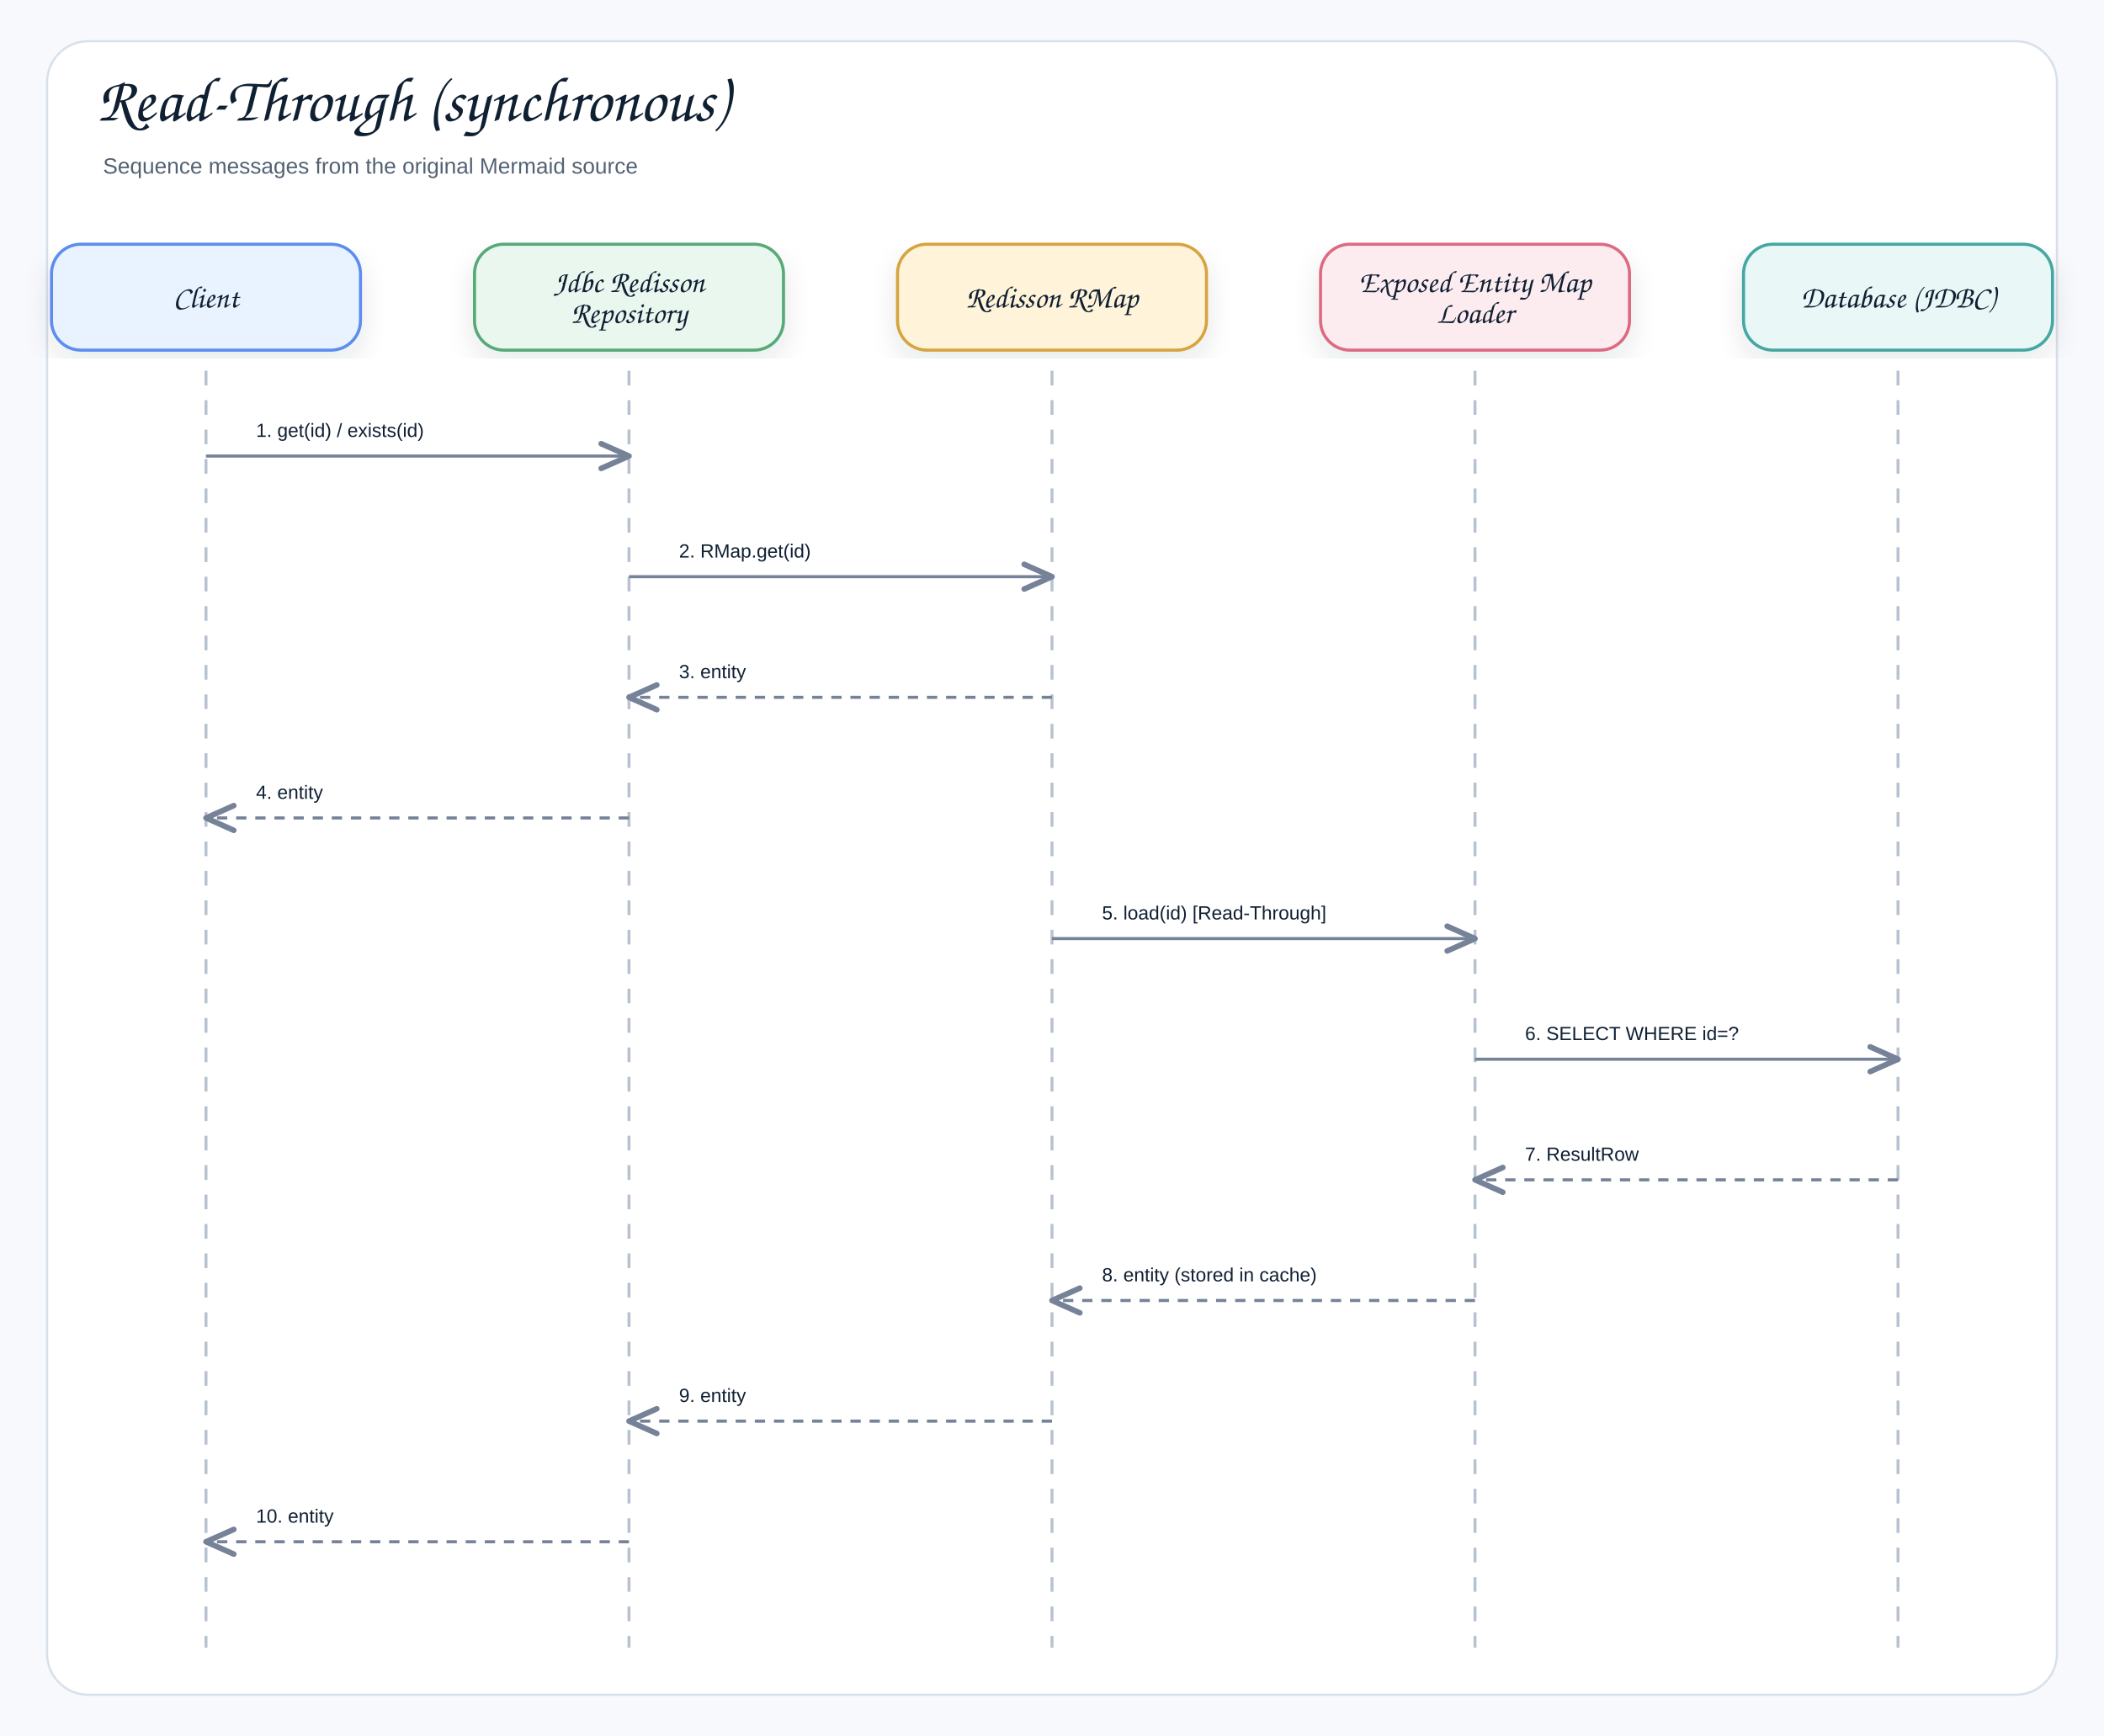
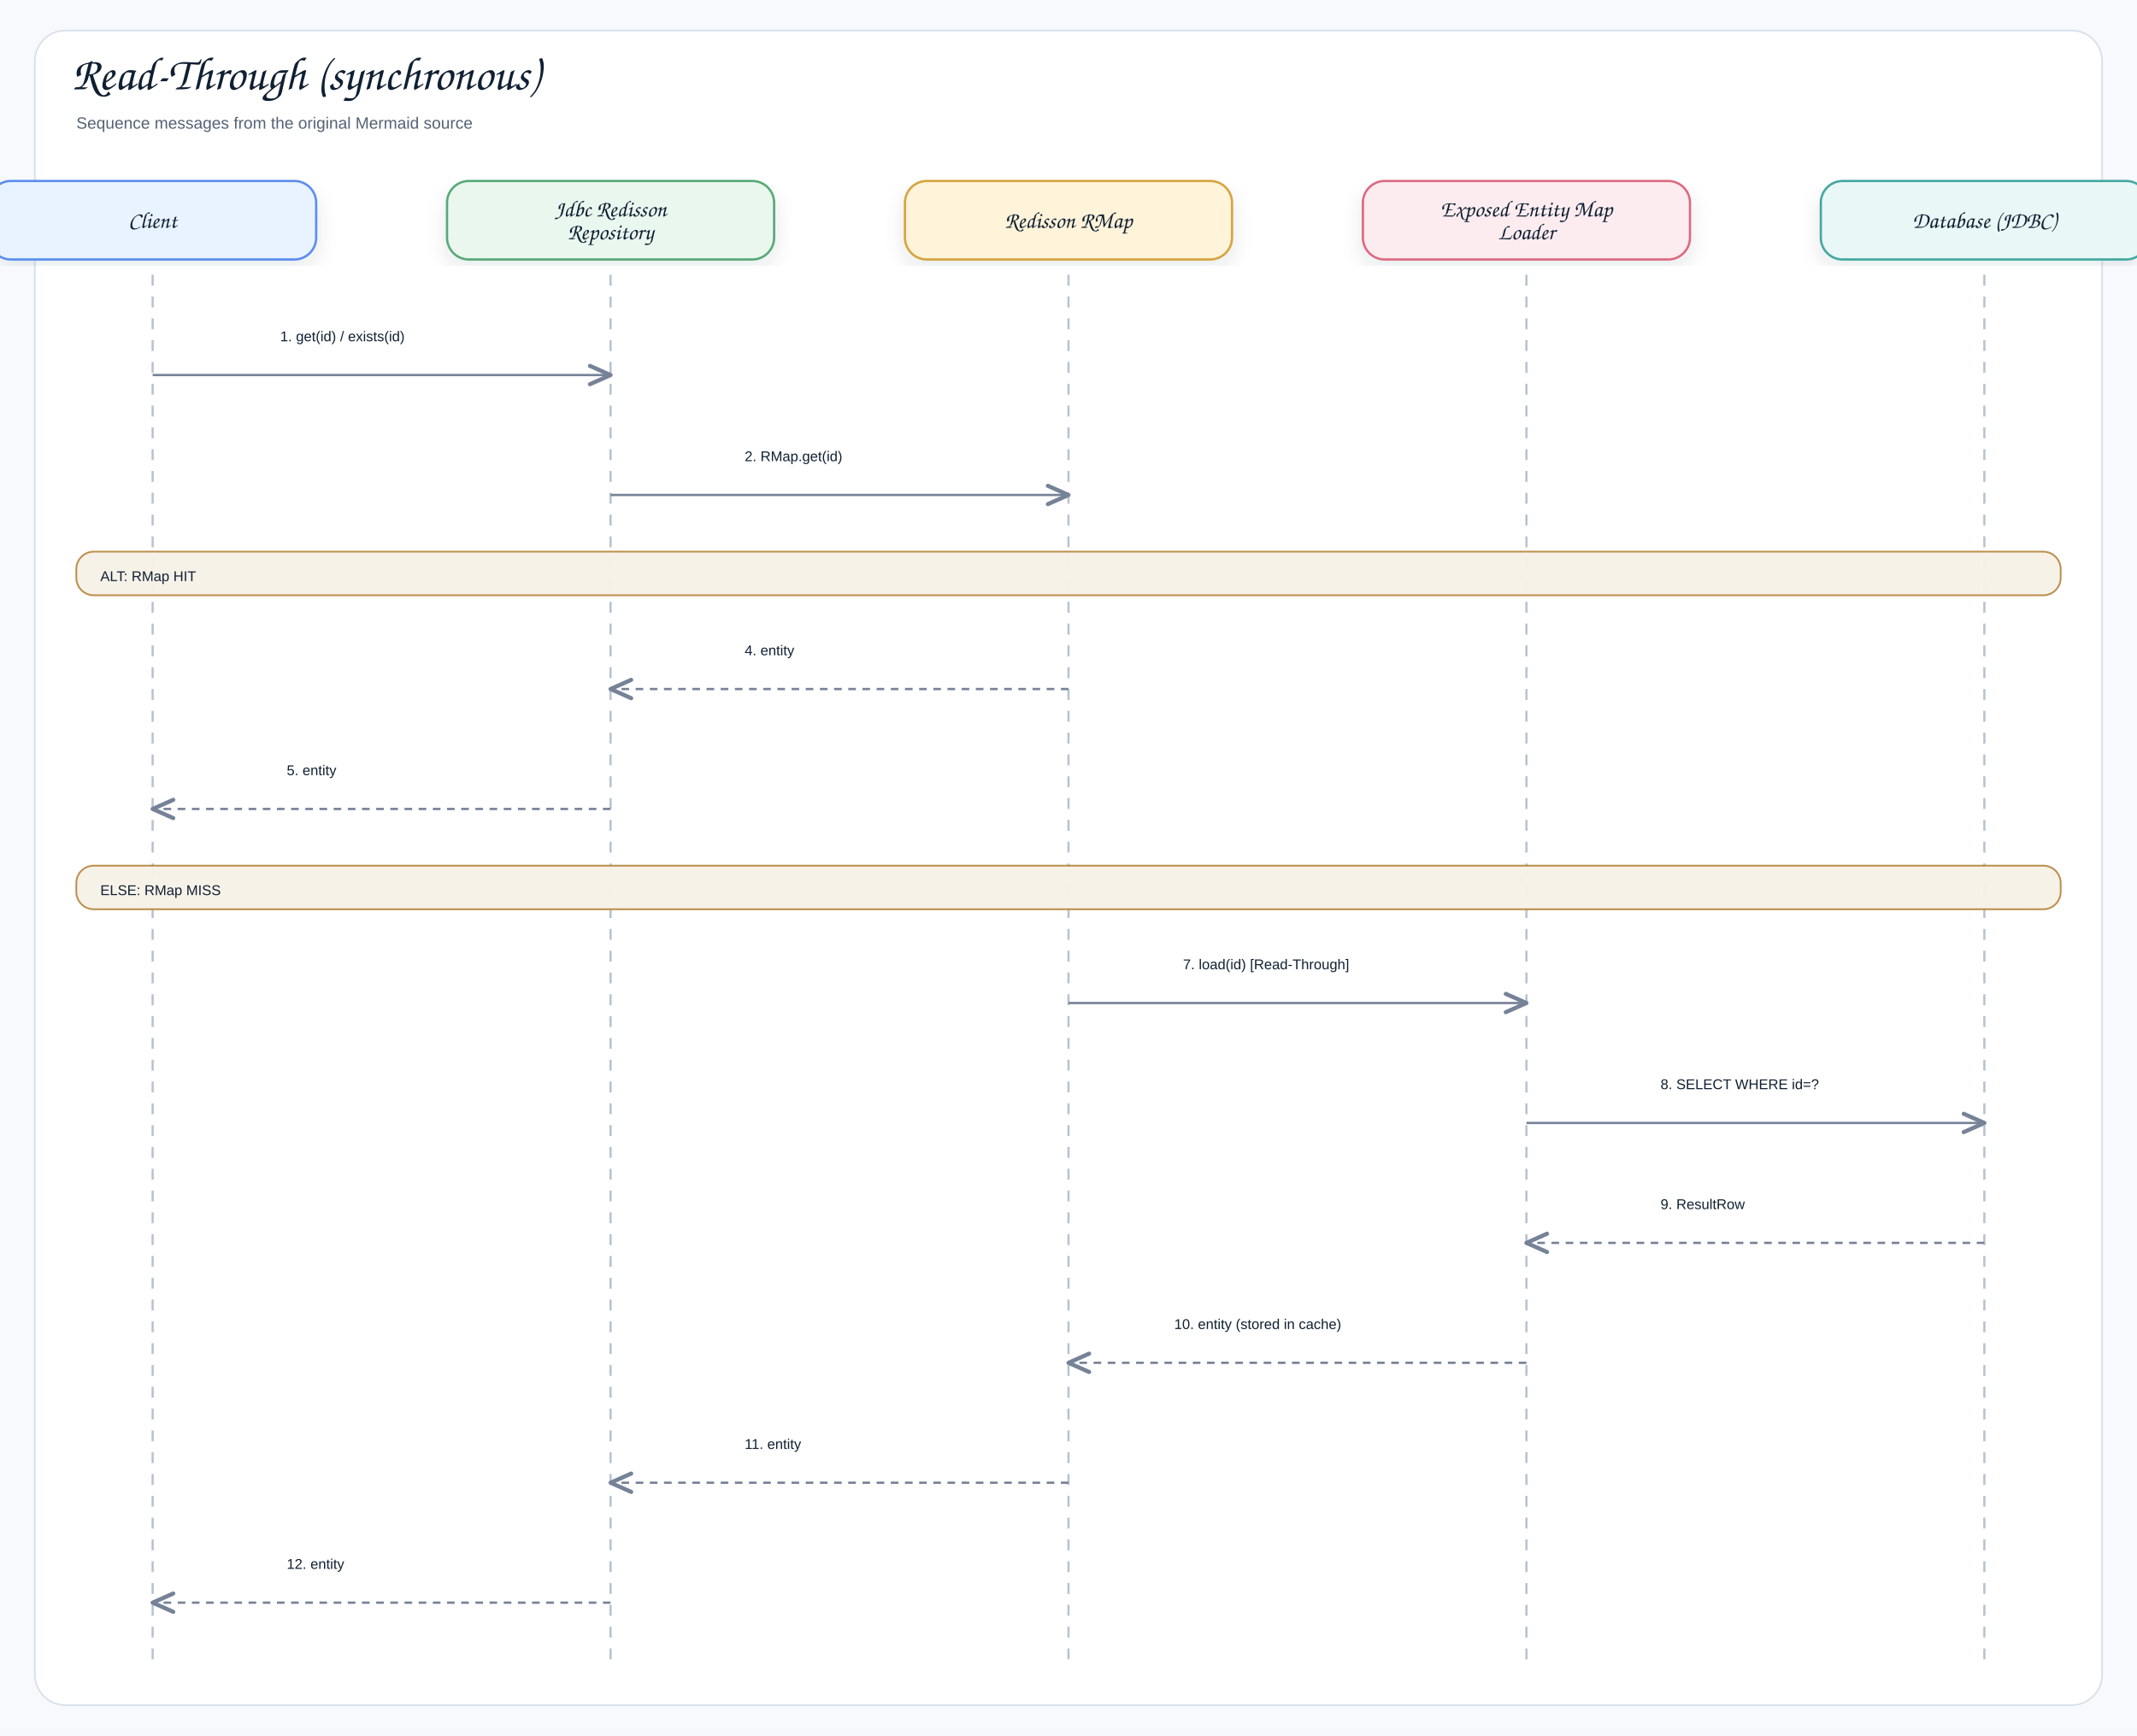
- <svg xmlns="http://www.w3.org/2000/svg" width="1430" height="1180" viewBox="0 0 1430 1180" role="img" aria-label="Read-Through (synchronous)">
+ <svg xmlns="http://www.w3.org/2000/svg" width="1960" height="1592" viewBox="0 0 1960 1592" role="img" aria-label="Read-Through (synchronous)">
  <defs>
    <filter id="shadow" x="-8%" y="-8%" width="116%" height="116%">
      <feDropShadow dx="0" dy="8" stdDeviation="9" flood-color="#1f2937" flood-opacity="0.10" />
    </filter>
    <marker id="openArrow" markerWidth="12" markerHeight="10" refX="10" refY="5" orient="auto" markerUnits="strokeWidth">
      <path d="M 1 1 L 10 5 L 1 9" fill="none" stroke="#758297" stroke-width="1.8" stroke-linecap="round" stroke-linejoin="round" />
    </marker>
    <marker id="inherit" markerWidth="14" markerHeight="12" refX="12" refY="6" orient="auto" markerUnits="strokeWidth">
      <path d="M 0 1 L 12 6 L 0 11 Z" fill="#ffffff" stroke="#758297" stroke-width="1.8" />
    </marker>
    <style>
    .canvas{fill:#f7f9fc}.frame{fill:#fff;stroke:#d8e0ea;stroke-width:1.5}
    .title{font-family:"Architects Daughter","Comic Sans MS","Comic Sans",cursive;font-size:43px;font-weight:400;fill:#102033}
    .subtitle{font-family:"Comic Sans MS","Comic Sans","Comic Neue",Arial,sans-serif;font-size:15px;font-weight:400;fill:#536273}
    .label{font-family:"Architects Daughter","Comic Sans MS","Comic Sans",cursive;font-size:25px;font-weight:400;fill:#102033}
    .smallLabel{font-family:"Architects Daughter","Comic Sans MS","Comic Sans",cursive;font-size:21px;font-weight:400;fill:#102033}
    .mono{font-family:"Comic Sans MS","Comic Sans","Comic Neue",Arial,sans-serif;font-size:12px;font-weight:400;fill:#102033}
    .small{font-family:"Comic Sans MS","Comic Sans","Comic Neue",Arial,sans-serif;font-size:12px;font-weight:400;fill:#536273}
    .strong{font-family:"Comic Sans MS","Comic Sans","Comic Neue",Arial,sans-serif;font-size:13px;font-weight:400;fill:#102033}
    .card{stroke-width:2.1;filter:url(#shadow)}.compartment{stroke-width:1.5;fill:none}
    .line{stroke:#758297;stroke-width:2.1;fill:none;marker-end:url(#openArrow)}
    .plainLine{stroke:#758297;stroke-width:2.1;fill:none}
    .dashed{stroke:#758297;stroke-width:2.1;stroke-dasharray:7 6;fill:none;marker-end:url(#openArrow)}
    .inheritLine{stroke:#758297;stroke-width:2.2;fill:none;marker-end:url(#inherit)}
    .implLine{stroke:#758297;stroke-width:2.2;stroke-dasharray:8 7;fill:none;marker-end:url(#inherit)}
  </style>
  </defs>
-   <rect class="canvas" width="1430" height="1180" />
-   <rect class="frame" x="32" y="28" width="1366" height="1124" rx="28" />
+   <rect class="canvas" width="1960" height="1592" />
+   <rect class="frame" x="32" y="28" width="1896" height="1536" rx="28" />
  <text class="title" x="66" y="82">Read-Through (synchronous)</text>
  <text class="subtitle" x="70" y="118">Sequence messages from the original Mermaid source</text>
-   <rect class="card" x="35" y="166" width="210" height="72" rx="20" fill="#E8F3FF" stroke="#5B8DEF" />
+   <rect class="card" x="-10" y="166" width="300" height="72" rx="20" fill="#E8F3FF" stroke="#5B8DEF" />
  <text class="smallLabel" x="140" y="209" text-anchor="middle">Client</text>
-   <line x1="140" y1="252" x2="140" y2="1120" stroke="#b7c2d1" stroke-width="2" stroke-dasharray="10 10" />
-   <rect class="card" x="322.5" y="166" width="210" height="72" rx="20" fill="#EAF7EF" stroke="#58A978" />
-   <text class="smallLabel" x="427.5" y="198.5" text-anchor="middle">Jdbc Redisson</text>
-   <text class="smallLabel" x="427.5" y="219.5" text-anchor="middle">Repository</text>
-   <line x1="427.5" y1="252" x2="427.5" y2="1120" stroke="#b7c2d1" stroke-width="2" stroke-dasharray="10 10" />
-   <rect class="card" x="610" y="166" width="210" height="72" rx="20" fill="#FFF3D9" stroke="#D6A441" />
-   <text class="smallLabel" x="715" y="209" text-anchor="middle">Redisson RMap</text>
-   <line x1="715" y1="252" x2="715" y2="1120" stroke="#b7c2d1" stroke-width="2" stroke-dasharray="10 10" />
-   <rect class="card" x="897.5" y="166" width="210" height="72" rx="20" fill="#FDECEF" stroke="#DC6B82" />
-   <text class="smallLabel" x="1002.5" y="198.5" text-anchor="middle">Exposed Entity Map</text>
-   <text class="smallLabel" x="1002.5" y="219.5" text-anchor="middle">Loader</text>
-   <line x1="1002.5" y1="252" x2="1002.5" y2="1120" stroke="#b7c2d1" stroke-width="2" stroke-dasharray="10 10" />
-   <rect class="card" x="1185" y="166" width="210" height="72" rx="20" fill="#E9F7F6" stroke="#45A7A1" />
-   <text class="smallLabel" x="1290" y="209" text-anchor="middle">Database (JDBC)</text>
-   <line x1="1290" y1="252" x2="1290" y2="1120" stroke="#b7c2d1" stroke-width="2" stroke-dasharray="10 10" />
-   <rect x="158" y="270" width="251.5" height="39" rx="12" fill="#ffffff" opacity="0.97" />
-   <text class="strong" x="174" y="297" text-anchor="start">1. get(id) / exists(id)</text>
-   <path class="line" d="M140 310 L427.5 310" />
-   <rect x="445.5" y="352" width="251.5" height="39" rx="12" fill="#ffffff" opacity="0.97" />
-   <text class="strong" x="461.5" y="379" text-anchor="start">2. RMap.get(id)</text>
-   <path class="line" d="M427.5 392 L715 392" />
-   <rect x="445.5" y="434" width="251.5" height="39" rx="12" fill="#ffffff" opacity="0.97" />
-   <text class="strong" x="461.5" y="461" text-anchor="start">3. entity</text>
-   <path class="dashed" d="M715 474 L427.5 474" />
-   <rect x="158" y="516" width="251.5" height="39" rx="12" fill="#ffffff" opacity="0.97" />
-   <text class="strong" x="174" y="543" text-anchor="start">4. entity</text>
-   <path class="dashed" d="M427.5 556 L140 556" />
-   <rect x="733" y="598" width="251.5" height="39" rx="12" fill="#ffffff" opacity="0.97" />
-   <text class="strong" x="749" y="625" text-anchor="start">5. load(id) [Read-Through]</text>
-   <path class="line" d="M715 638 L1002.5 638" />
-   <rect x="1020.5" y="680" width="251.5" height="39" rx="12" fill="#ffffff" opacity="0.97" />
-   <text class="strong" x="1036.5" y="707" text-anchor="start">6. SELECT WHERE id=?</text>
-   <path class="line" d="M1002.5 720 L1290 720" />
-   <rect x="1020.5" y="762" width="251.5" height="39" rx="12" fill="#ffffff" opacity="0.97" />
-   <text class="strong" x="1036.5" y="789" text-anchor="start">7. ResultRow</text>
-   <path class="dashed" d="M1290 802 L1002.5 802" />
-   <rect x="733" y="844" width="251.5" height="39" rx="12" fill="#ffffff" opacity="0.97" />
-   <text class="strong" x="749" y="871" text-anchor="start">8. entity (stored in cache)</text>
-   <path class="dashed" d="M1002.5 884 L715 884" />
-   <rect x="445.5" y="926" width="251.5" height="39" rx="12" fill="#ffffff" opacity="0.97" />
-   <text class="strong" x="461.5" y="953" text-anchor="start">9. entity</text>
-   <path class="dashed" d="M715 966 L427.5 966" />
-   <rect x="158" y="1008" width="251.5" height="39" rx="12" fill="#ffffff" opacity="0.97" />
-   <text class="strong" x="174" y="1035" text-anchor="start">10. entity</text>
-   <path class="dashed" d="M427.5 1048 L140 1048" />
+   <line class="lifeline" x1="140" y1="252" x2="140" y2="1532" stroke="#b7c2d1" stroke-width="2" stroke-dasharray="10 10" />
+   <rect class="card" x="410" y="166" width="300" height="72" rx="20" fill="#EAF7EF" stroke="#58A978" />
+   <text class="smallLabel" x="560" y="198.5" text-anchor="middle">Jdbc Redisson</text>
+   <text class="smallLabel" x="560" y="219.5" text-anchor="middle">Repository</text>
+   <line class="lifeline" x1="560" y1="252" x2="560" y2="1532" stroke="#b7c2d1" stroke-width="2" stroke-dasharray="10 10" />
+   <rect class="card" x="830" y="166" width="300" height="72" rx="20" fill="#FFF3D9" stroke="#D6A441" />
+   <text class="smallLabel" x="980" y="209" text-anchor="middle">Redisson RMap</text>
+   <line class="lifeline" x1="980" y1="252" x2="980" y2="1532" stroke="#b7c2d1" stroke-width="2" stroke-dasharray="10 10" />
+   <rect class="card" x="1250" y="166" width="300" height="72" rx="20" fill="#FDECEF" stroke="#DC6B82" />
+   <text class="smallLabel" x="1400" y="198.5" text-anchor="middle">Exposed Entity Map</text>
+   <text class="smallLabel" x="1400" y="219.5" text-anchor="middle">Loader</text>
+   <line class="lifeline" x1="1400" y1="252" x2="1400" y2="1532" stroke="#b7c2d1" stroke-width="2" stroke-dasharray="10 10" />
+   <rect class="card" x="1670" y="166" width="300" height="72" rx="20" fill="#E9F7F6" stroke="#45A7A1" />
+   <text class="smallLabel" x="1820" y="209" text-anchor="middle">Database (JDBC)</text>
+   <line class="lifeline" x1="1820" y1="252" x2="1820" y2="1532" stroke="#b7c2d1" stroke-width="2" stroke-dasharray="10 10" />
+   <rect x="239" y="286" width="222" height="40" rx="12" fill="#ffffff" opacity="0.97" />
+   <text class="strong" x="257" y="313" text-anchor="start">1. get(id) / exists(id)</text>
+   <path class="line" d="M140 344 L560 344" />
+   <rect x="665" y="396" width="210" height="40" rx="12" fill="#ffffff" opacity="0.97" />
+   <text class="strong" x="683" y="423" text-anchor="start">2. RMap.get(id)</text>
+   <path class="line" d="M560 454 L980 454" />
+   <rect x="70" y="506" width="1820" height="40" rx="16" fill="#F7F1E7" stroke="#B88A44" stroke-width="1.6" opacity="0.96" />
+   <text class="strong" x="92" y="533" text-anchor="start">ALT: RMap HIT</text>
+   <rect x="665" y="574" width="210" height="40" rx="12" fill="#ffffff" opacity="0.97" />
+   <text class="strong" x="683" y="601" text-anchor="start">4. entity</text>
+   <path class="dashed" d="M980 632 L560 632" />
+   <rect x="245" y="684" width="210" height="40" rx="12" fill="#ffffff" opacity="0.97" />
+   <text class="strong" x="263" y="711" text-anchor="start">5. entity</text>
+   <path class="dashed" d="M560 742 L140 742" />
+   <rect x="70" y="794" width="1820" height="40" rx="16" fill="#F7F1E7" stroke="#B88A44" stroke-width="1.6" opacity="0.96" />
+   <text class="strong" x="92" y="821" text-anchor="start">ELSE: RMap MISS</text>
+   <rect x="1067" y="862" width="246" height="40" rx="12" fill="#ffffff" opacity="0.97" />
+   <text class="strong" x="1085" y="889" text-anchor="start">7. load(id) [Read-Through]</text>
+   <path class="line" d="M980 920 L1400 920" />
+   <rect x="1505" y="972" width="210" height="40" rx="12" fill="#ffffff" opacity="0.97" />
+   <text class="strong" x="1523" y="999" text-anchor="start">8. SELECT WHERE id=?</text>
+   <path class="line" d="M1400 1030 L1820 1030" />
+   <rect x="1505" y="1082" width="210" height="40" rx="12" fill="#ffffff" opacity="0.97" />
+   <text class="strong" x="1523" y="1109" text-anchor="start">9. ResultRow</text>
+   <path class="dashed" d="M1820 1140 L1400 1140" />
+   <rect x="1059" y="1192" width="262" height="40" rx="12" fill="#ffffff" opacity="0.97" />
+   <text class="strong" x="1077" y="1219" text-anchor="start">10. entity (stored in cache)</text>
+   <path class="dashed" d="M1400 1250 L980 1250" />
+   <rect x="665" y="1302" width="210" height="40" rx="12" fill="#ffffff" opacity="0.97" />
+   <text class="strong" x="683" y="1329" text-anchor="start">11. entity</text>
+   <path class="dashed" d="M980 1360 L560 1360" />
+   <rect x="245" y="1412" width="210" height="40" rx="12" fill="#ffffff" opacity="0.97" />
+   <text class="strong" x="263" y="1439" text-anchor="start">12. entity</text>
+   <path class="dashed" d="M560 1470 L140 1470" />
</svg>
